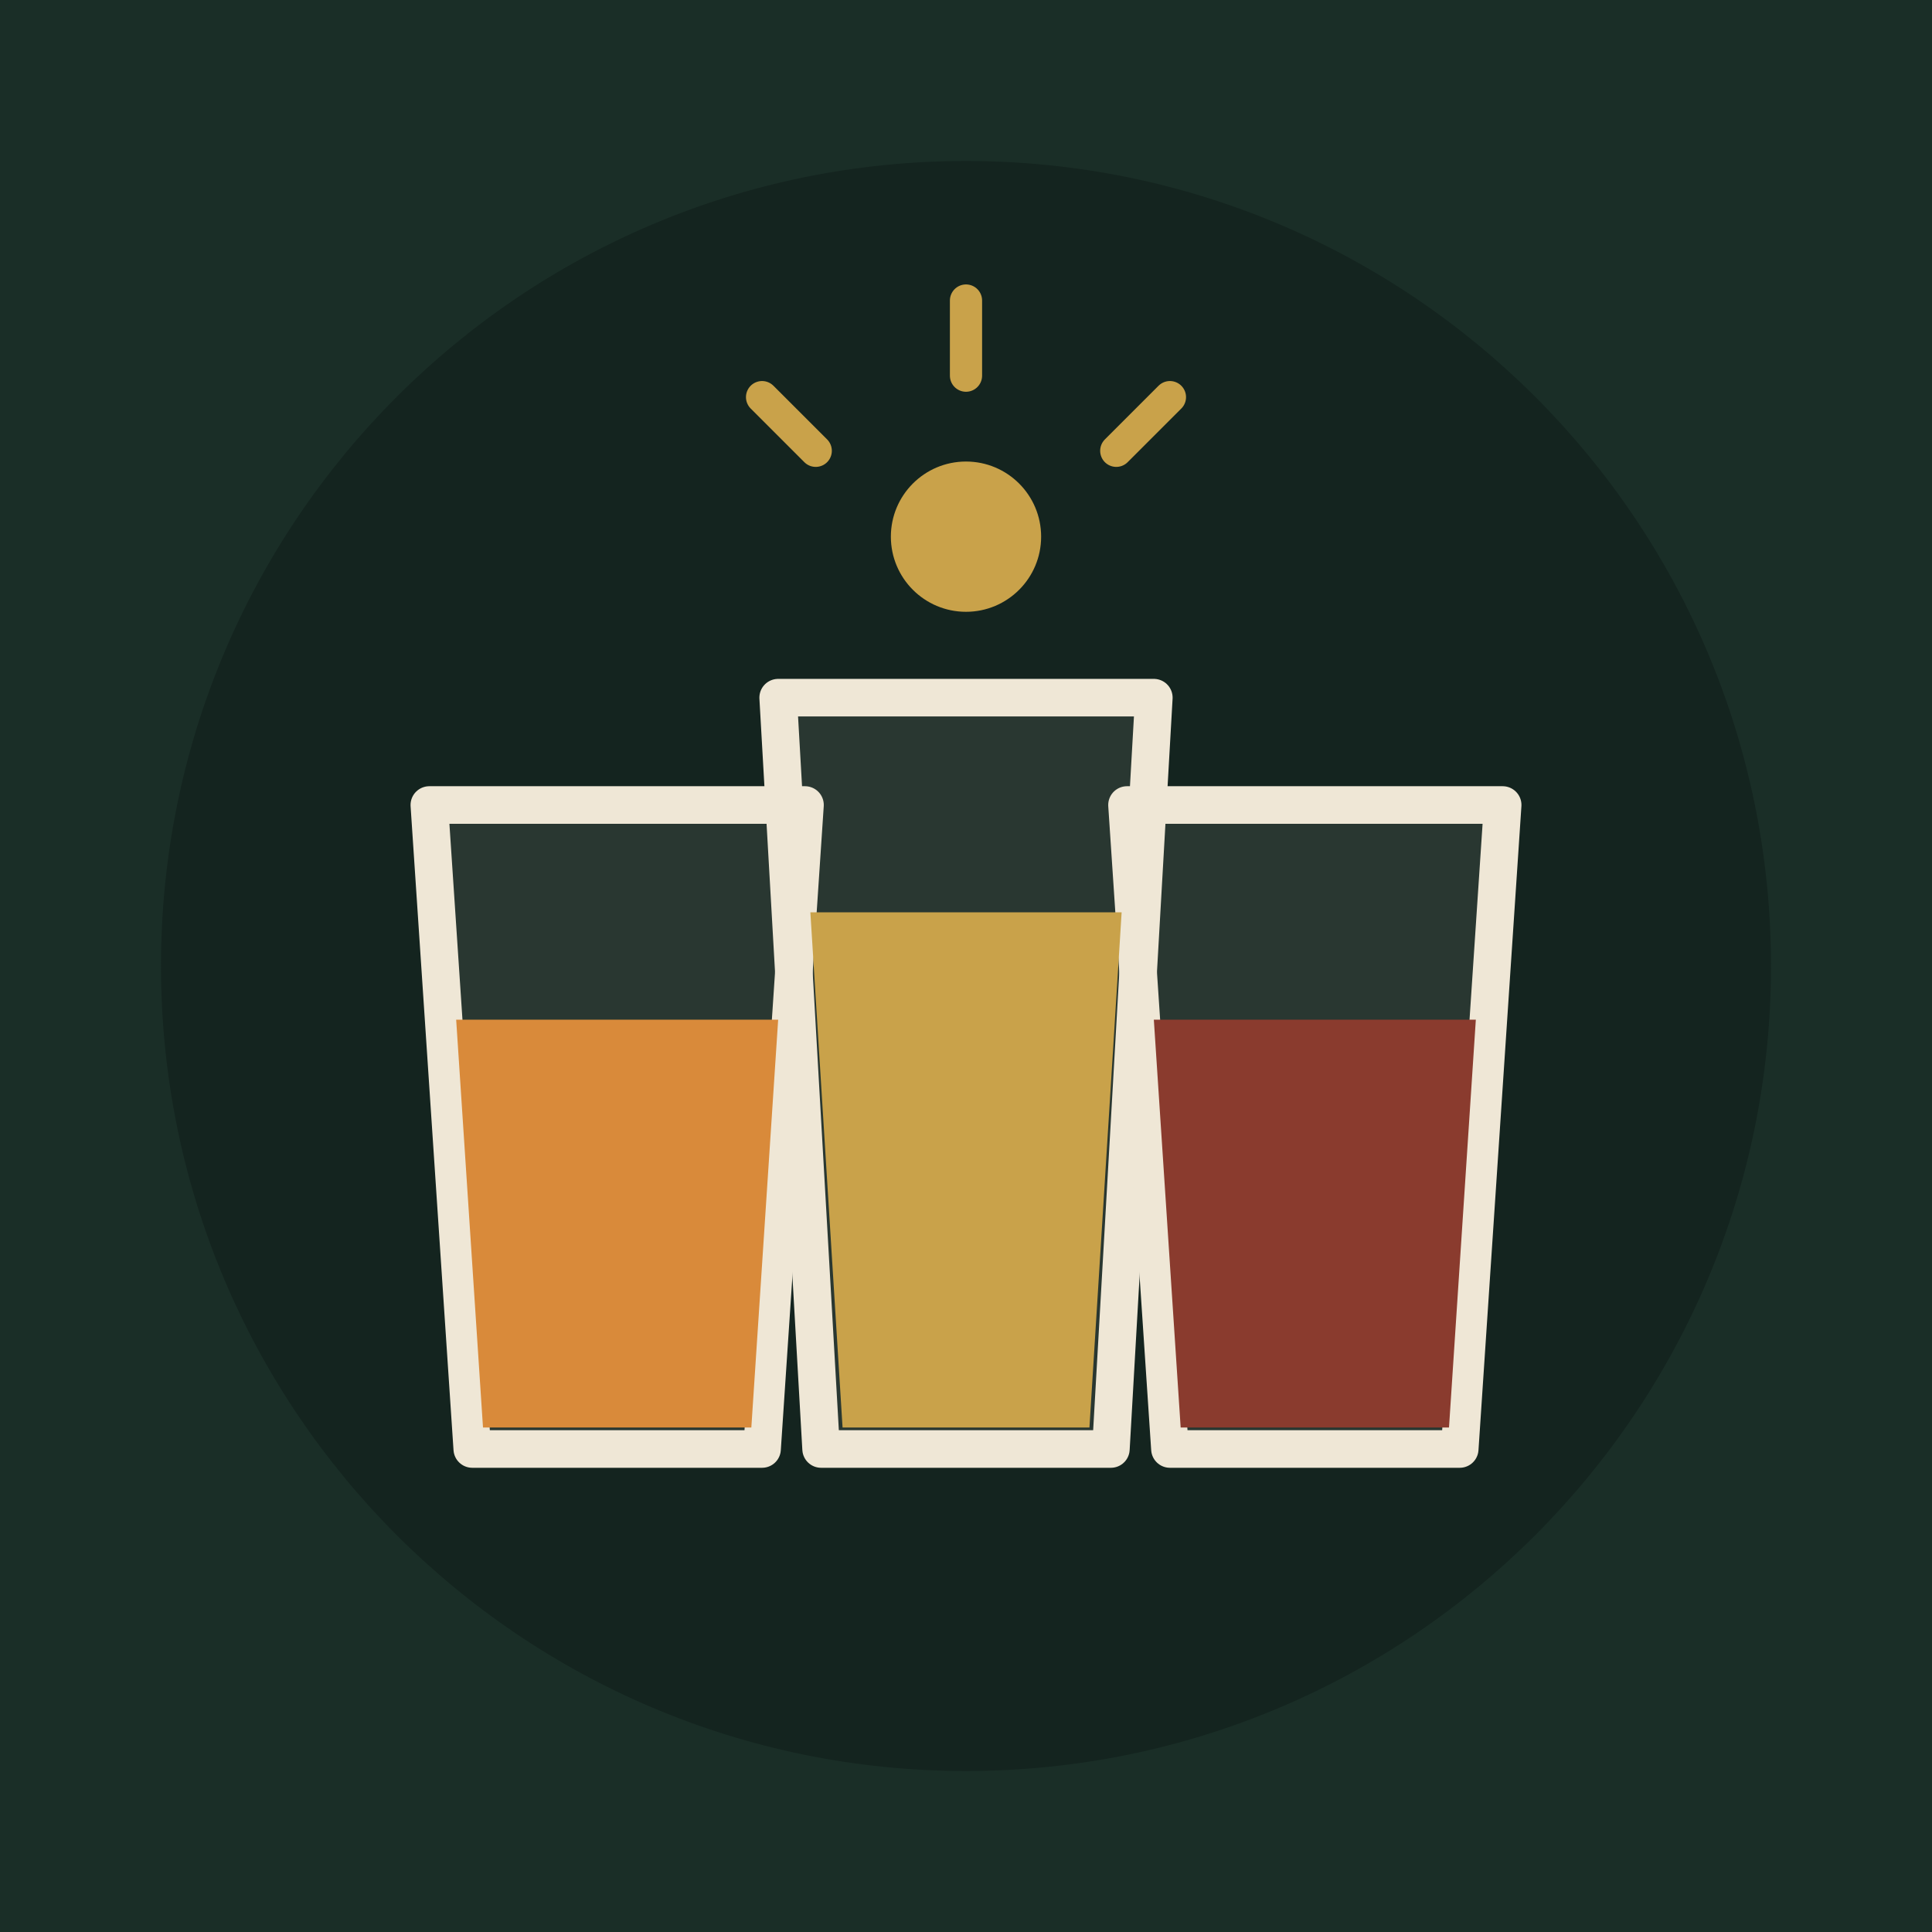
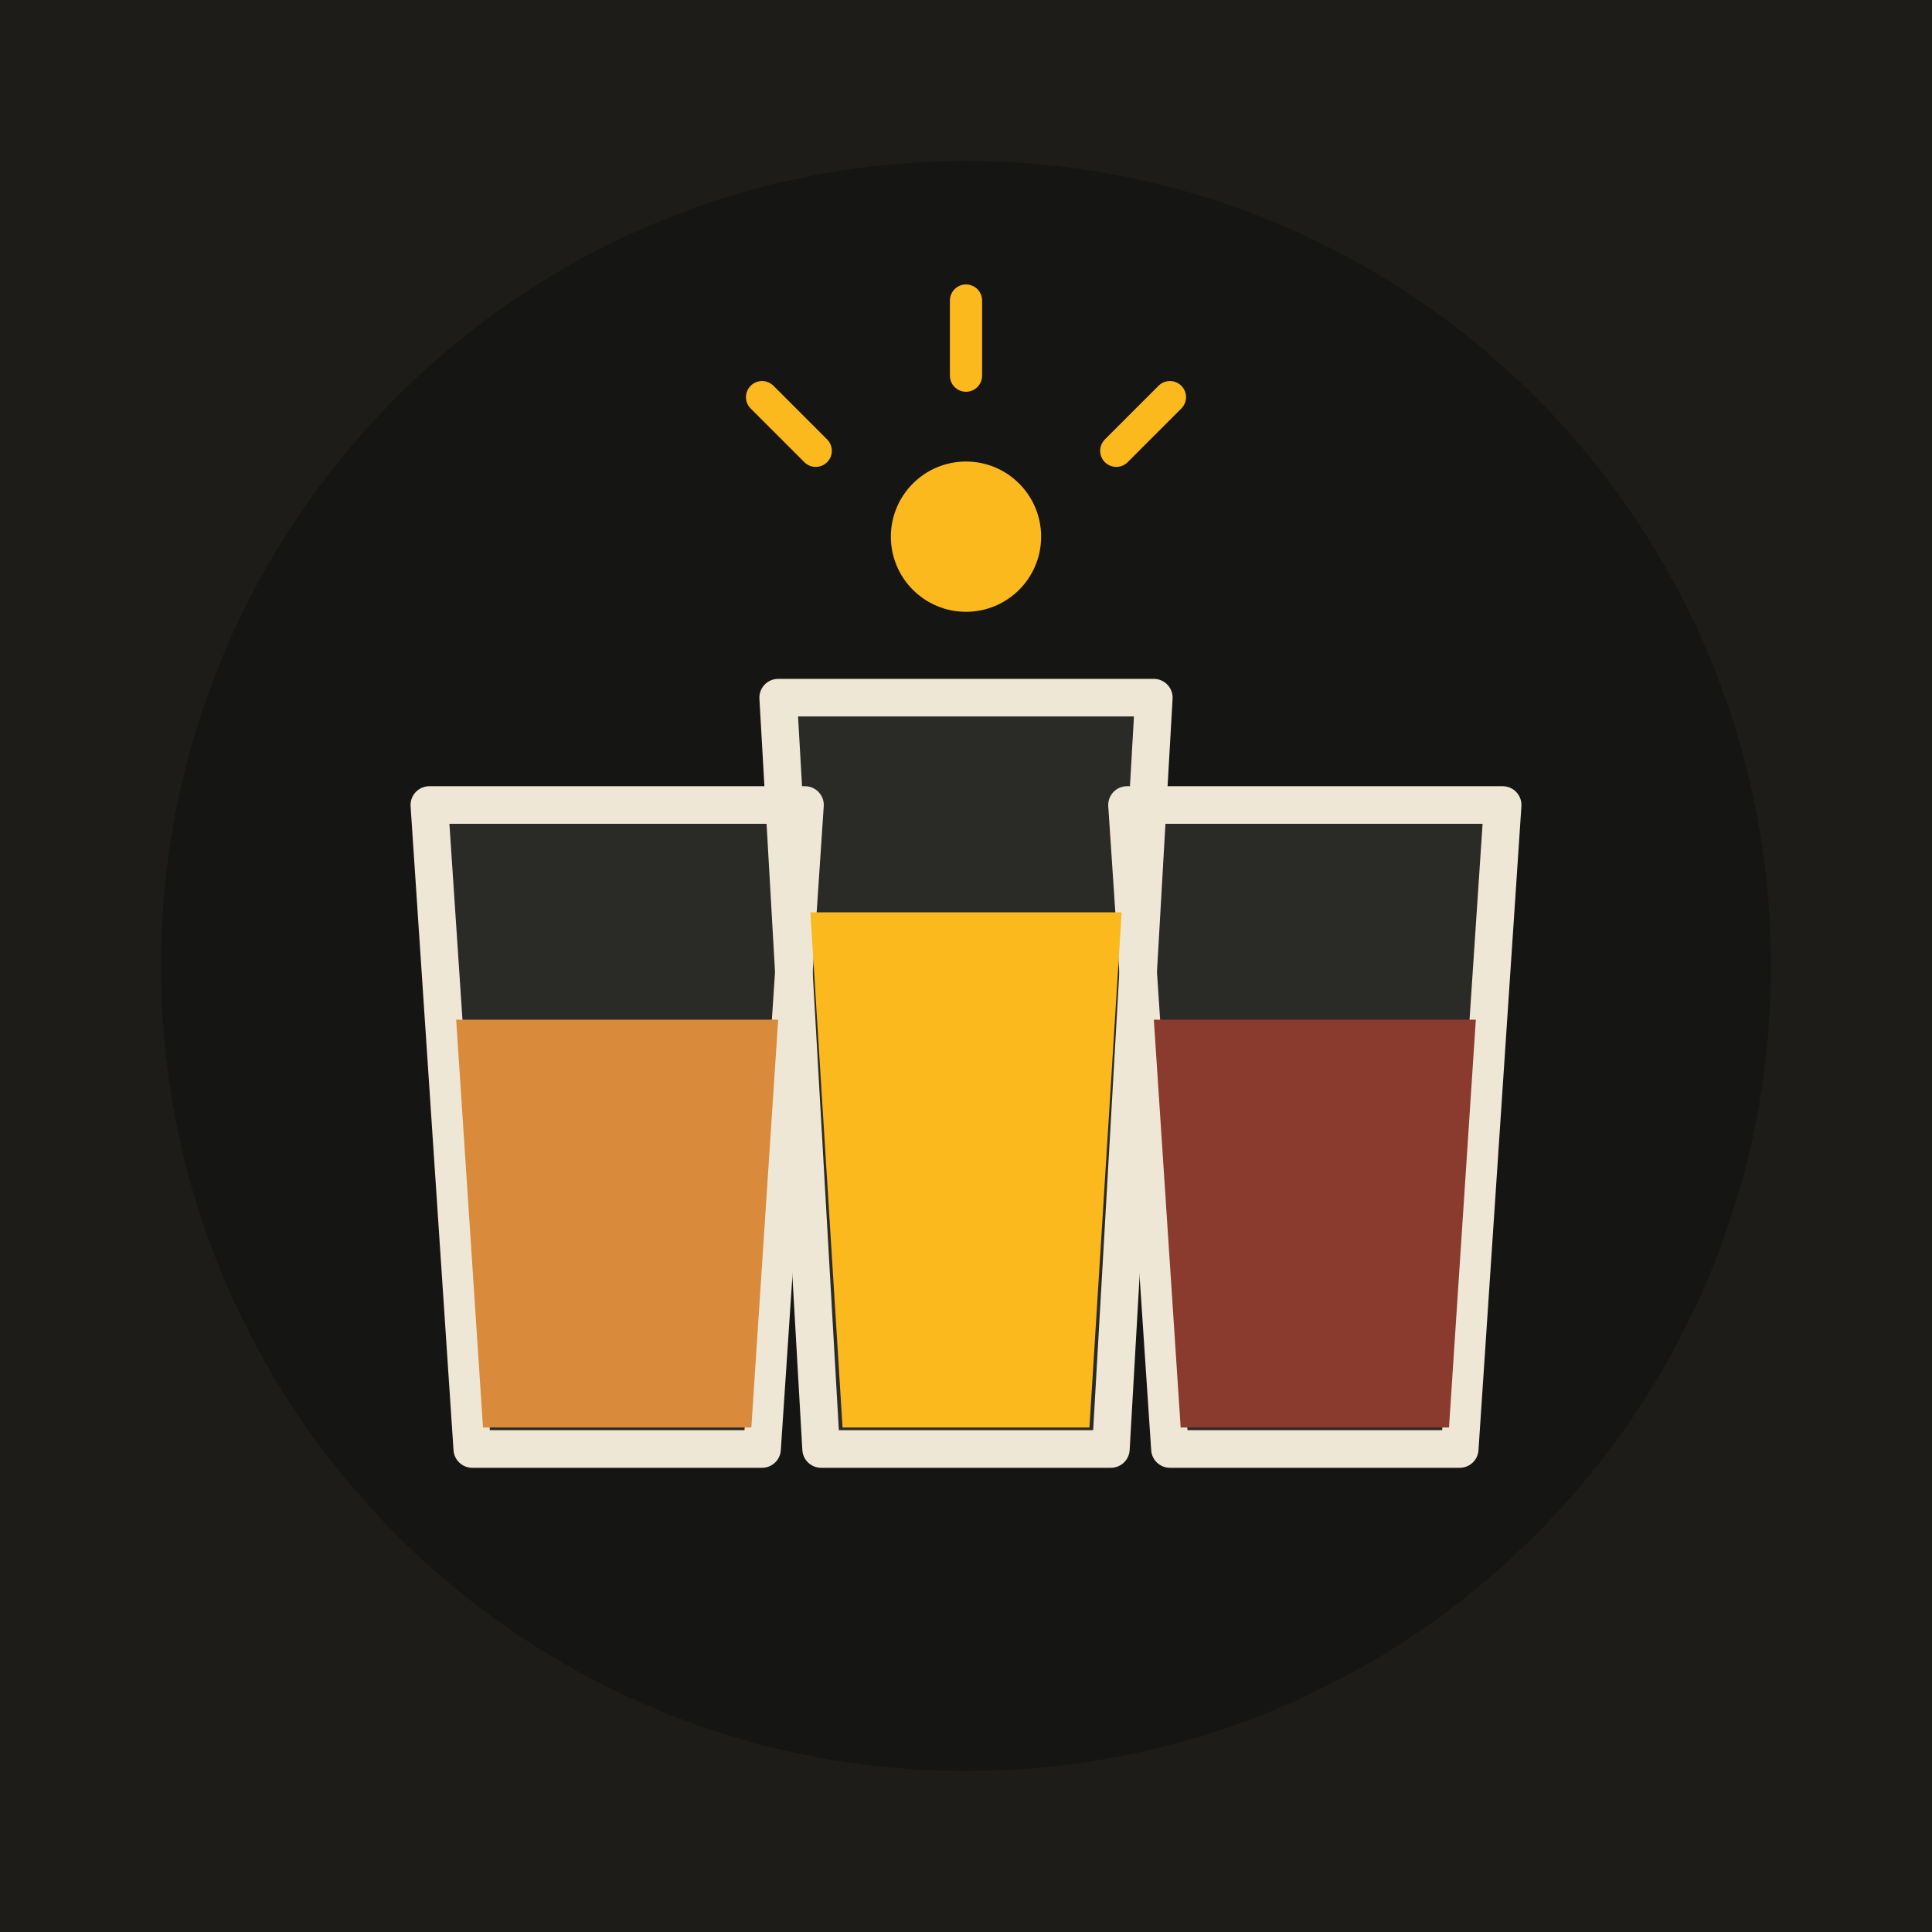
<svg xmlns="http://www.w3.org/2000/svg" viewBox="0 0 360 360">
-   <rect width="360" height="360" fill="#1a2e27" />
-   <circle cx="180" cy="180" r="150" fill="#14241f" />
+   <rect width="360" height="360" fill="#1d1c19" />
+   <circle cx="180" cy="180" r="150" fill="#151513" />
  <g stroke="#efe7d6" stroke-width="7" stroke-linejoin="round">
    <path d="M80 150h70l-8 120h-54z" fill="#efe7d6" fill-opacity=".1" />
    <path d="M145 130h70l-8 140h-54z" fill="#efe7d6" fill-opacity=".1" />
    <path d="M210 150h70l-8 120h-54z" fill="#efe7d6" fill-opacity=".1" />
  </g>
  <path d="M85 190h60l-5 76h-50z" fill="#d98a3a" />
-   <path d="M151 170h58l-6 96h-46z" fill="#c9a24a" />
+   <path d="M151 170h58l-6 96h-46z" fill="#fbb91d" />
  <path d="M215 190h60l-5 76h-50z" fill="#8a3b2e" />
-   <circle cx="180" cy="100" r="14" fill="#c9a24a" />
-   <path d="M180 70v-14M152 84l-10-10M208 84l10-10" stroke="#c9a24a" stroke-width="6" stroke-linecap="round" />
+   <circle cx="180" cy="100" r="14" fill="#fbb91d" />
+   <path d="M180 70v-14M152 84l-10-10M208 84l10-10" stroke="#fbb91d" stroke-width="6" stroke-linecap="round" />
</svg>
